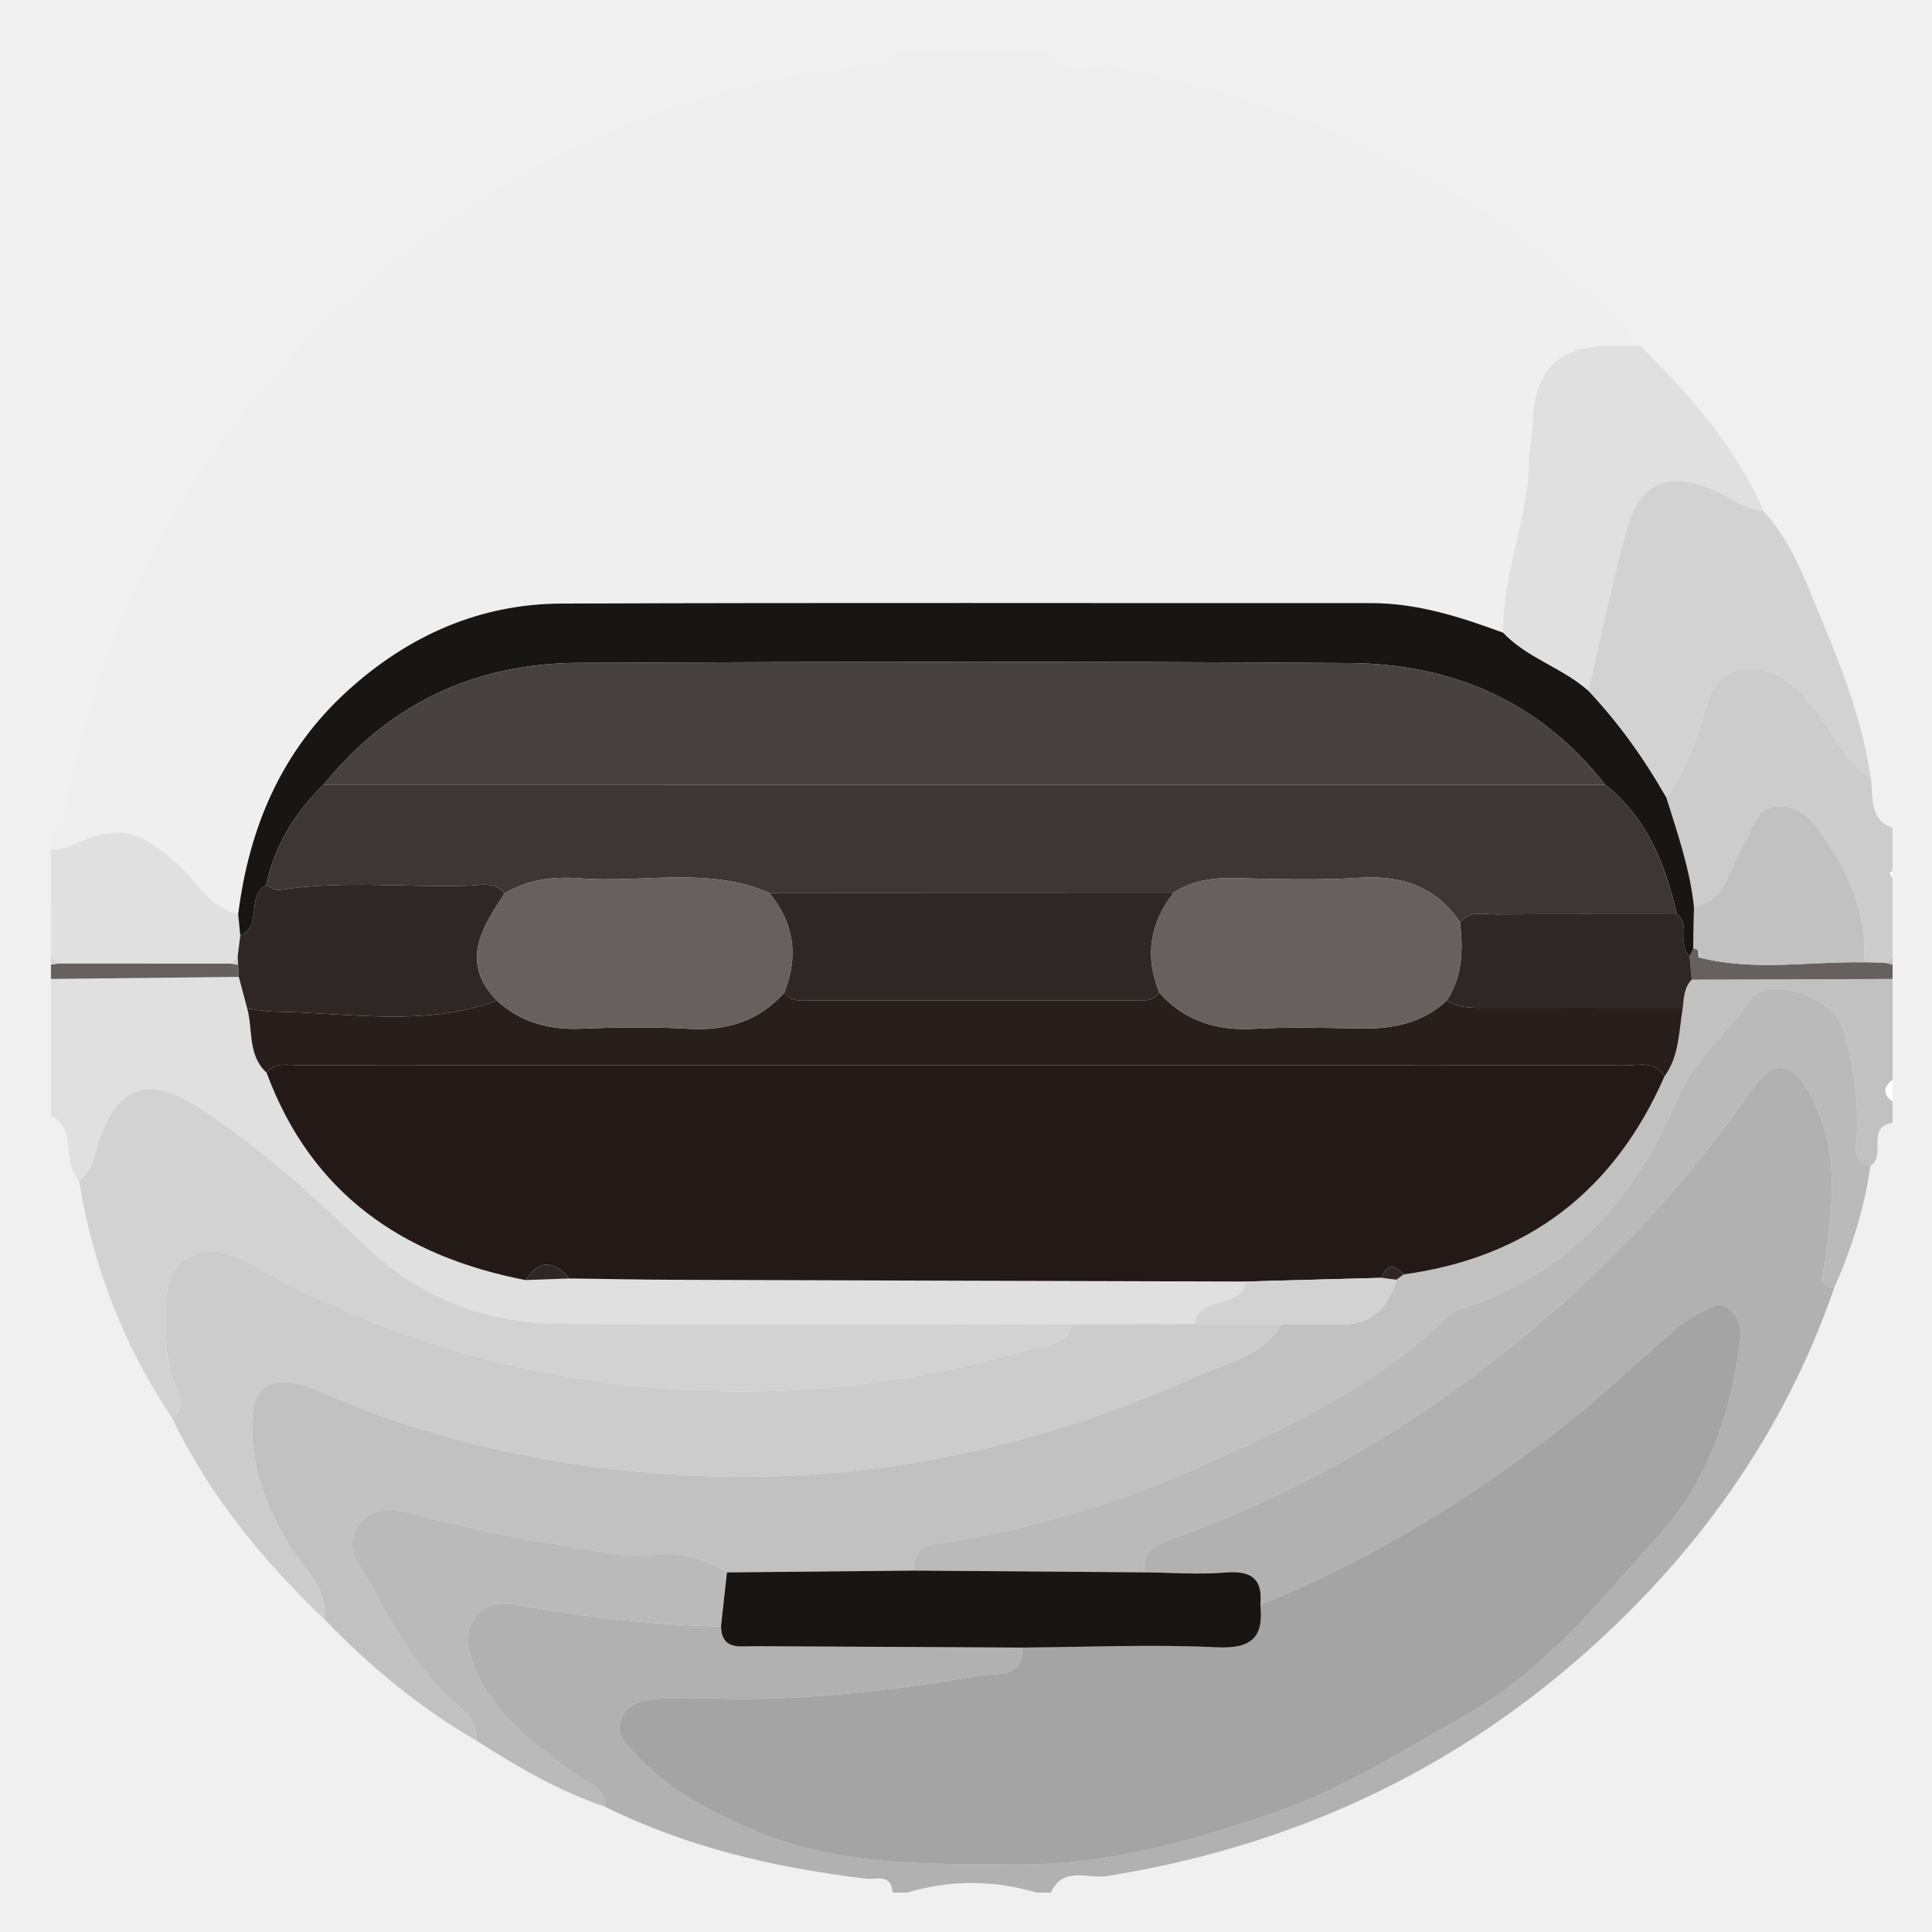
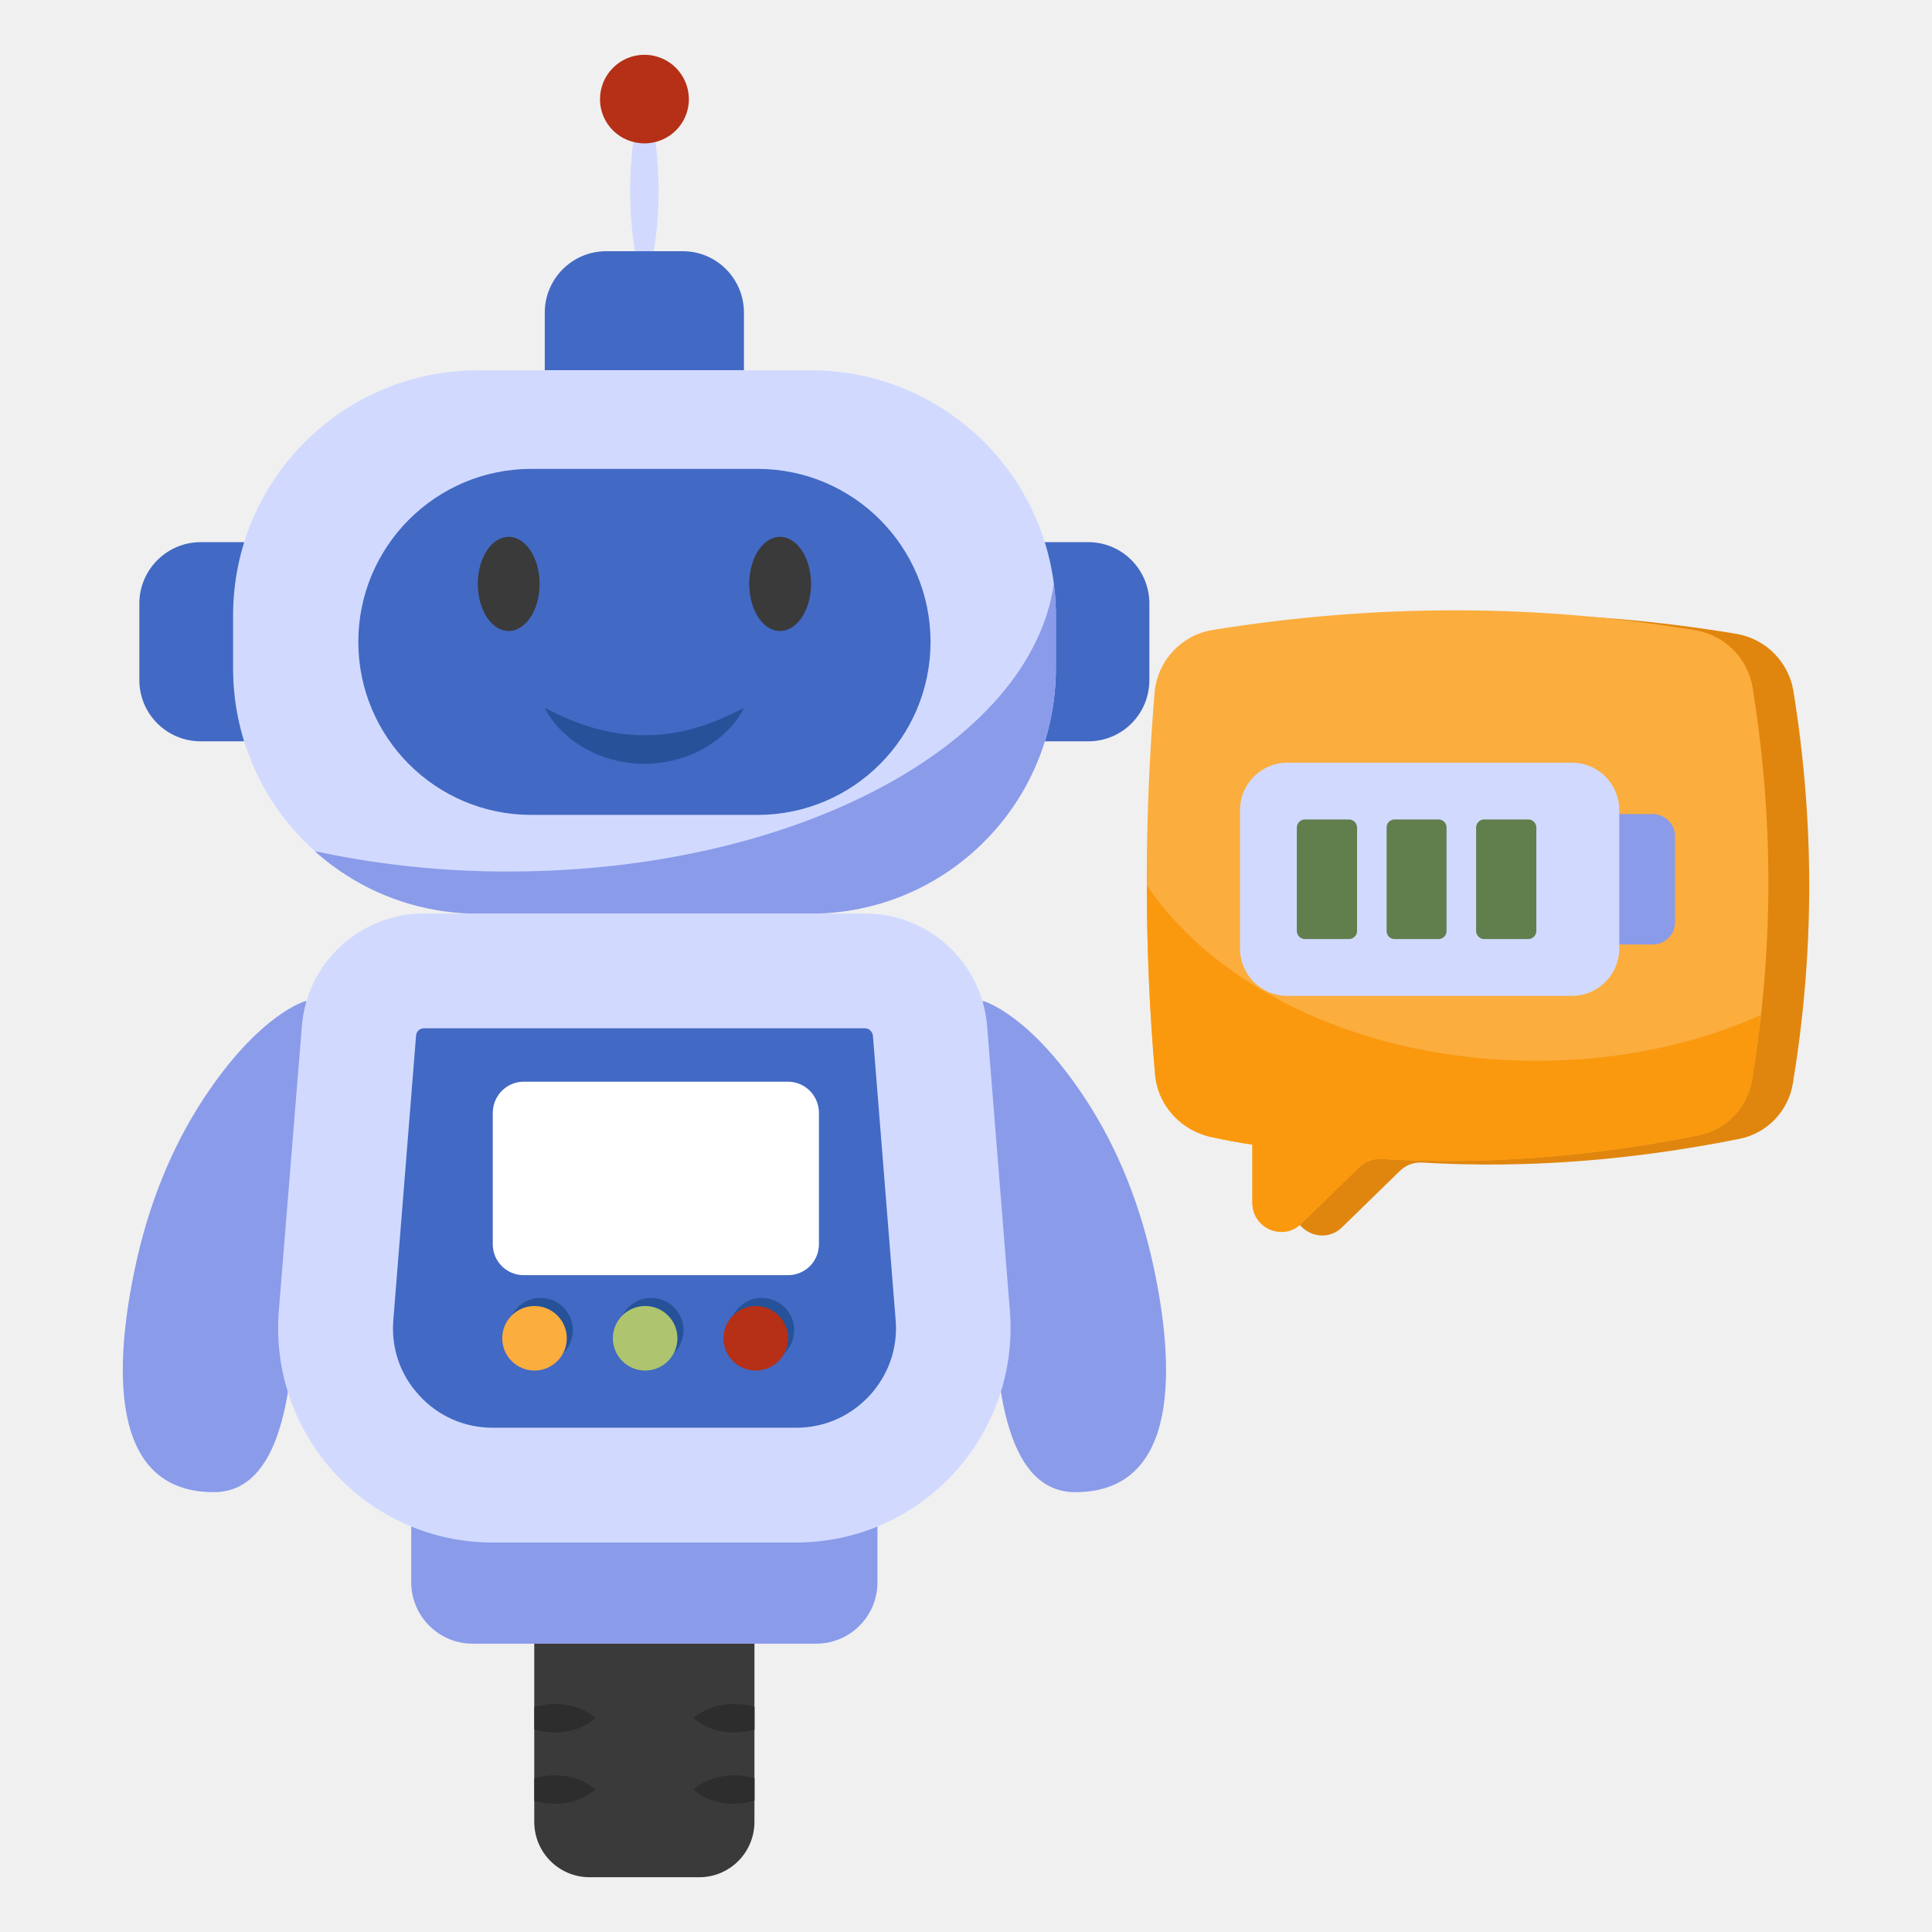
- <svg xmlns="http://www.w3.org/2000/svg" t="1734333854008" class="icon" viewBox="0 0 1024 1024" version="1.1" p-id="6263" width="256" height="256">
-   <path d="M473.112 27h83.884c7.516 16.284 22.584 6.384 33.648 8.6 47.888 9.604 94.348 22.576 138.328 44.3 53.06 26.212 101.484 58.468 140.604 103.496-5.672-0.032-11.34-0.088-17.016-0.088-25.752 0.02-38.848 12.652-40.096 38.768-0.384 8.128-1.876 16.352-2.12 24.232-0.94 30.34-14.112 58.648-13.584 89.06-22.688-8.364-45.536-15.728-70.16-15.712-142.972 0.088-285.944-0.304-428.916 0.244-43.396 0.164-81.048 16.9-113.164 45.956-35.16 31.816-52.484 72.44-58.272 118.704-15.028-3.188-21.544-16.892-31.612-26.048-21.604-19.652-32.44-21.78-58.344-9.584-2.704 1.272-6.176 0.916-9.292 1.308v-11.44c5.476-0.492 6.756-3.928 7.676-8.94 20.808-112.912 74.812-206.768 162.304-281.208C273.66 83.408 361.552 44.1 462.228 34.704c5.46-0.508 10.216-0.932 10.884-7.704z" fill="#EFEFEF" p-id="6264" />
-   <path d="M972.084 682.852C945.556 759.48 899.876 823.3 839.62 876.584c-72.54 64.148-157.424 102.5-253.084 117.804-9.732 1.564-23.232-5.548-29.54 8.72h-7.624c-22.88-6.78-45.756-6.78-68.636 0h-7.624c-0.68-10.416-8.972-6.736-14.424-7.4-47.98-5.812-94.568-16.552-138.164-38.18 0.324-10.784-9.676-12.56-15.804-17.124-20.288-15.14-40.952-29.612-51.996-53.728-4.396-9.588-7.696-19.264-1.492-28.8 6.836-10.512 18-8.08 27.76-6.384 34.156 5.904 68.468 9.876 103.14 10.58 0.508 12.704 9.808 10.408 17.768 10.444 47.292 0.244 94.584 0.484 141.872 0.732 0.756 16.316-13.58 13.48-21.656 14.816-46.712 7.744-93.688 13.632-141.252 12.172-10.78-0.332-21.612-0.42-32.356 0.312-7.036 0.476-14.112 3.104-17.168 10.18-3.312 7.66 1.76 12.92 6.672 18.308 17.968 19.692 40.964 31.552 64.928 41.628 44.372 18.656 91.224 17.272 138.184 17.588 48.244 0.32 93.204-12.572 137.872-28.032 35.184-12.18 66.308-32.24 98.592-50.316 42.68-23.896 72.256-61.336 103.74-96.2 25.54-28.292 38.504-64.82 43.02-103.468 0.728-6.2-0.264-11.056-4.692-15.544-5.536-5.628-10.532-2.096-15.452 0.504-4.452 2.336-8.976 4.844-12.772 8.088-20.136 17.264-39.364 35.664-60.188 52.048-49.432 38.896-102.724 71.524-161.216 95.208 1.372-13.92-4.932-18.204-18.54-17.072-14.228 1.18-28.648 0.032-42.972-0.104-1.404-10.344 4.632-14.1 13.42-17.272 49.612-17.86 96.412-41.652 139.744-71.564 66.064-45.58 122.752-100.904 168.736-167.02 11.62-16.724 21.008-15.344 30.808 2.144 16.232 28.96 12.176 59.62 7.968 90.228-0.812 5.924-3.936 11.28 4.892 12.972z" fill="#B1B1B1" p-id="6265" />
-   <path d="M1003.104 595.124c-14.404 2.196-3.04 17.664-11.74 22.792-10.588-2.076-7.336-10.648-7.132-16.844a168.084 168.084 0 0 0-7.48-56.028c-5.248-16.936-39.984-28.796-49.46-14.908-12.348 18.104-30.148 32.324-38.696 52.784-21.744 52.08-56.424 90.688-110.788 109.652-3.508 1.232-7.52 2.376-10.048 4.84-38.792 37.88-87.064 59.888-135.584 81.536-41.184 18.376-84.1 30.54-128.484 38.352-7.592 1.34-21.116-0.288-19.072 15.132-33.108 0.324-66.224 0.632-99.332 0.952-12.14-7.88-25.38-10.996-39.8-9.524-17.252 1.764-33.884-2.872-50.672-5.46-26.172-4.028-51.988-9.736-77.628-16.508-8.8-2.32-19.208-3.6-26.4 5.432-5.416 6.808-5.084 14.552-0.94 21.404 14.988 24.812 26.752 51.808 48.948 71.796 6.404 5.772 14.412 11.112 13.272 21.74-29.928-17.34-56.236-39.224-80.188-64.032 2.208-16.632-10.676-26.448-18.096-38.412-13.384-21.592-21.64-44.18-20-69.872 0.892-13.892 8.904-19.172 21.736-16.948 6.748 1.168 13.28 4.104 19.656 6.828 58.06 24.828 119.184 37.604 181.684 41.712 96.292 6.316 188.7-12.396 276.584-51.792 16.004-7.164 35.404-10.504 45.612-27.828 10.028-0.008 20.068-0.376 30.064 0.048 17.12 0.732 26.54-8.124 31.008-23.7 1.272-0.924 2.54-1.86 3.808-2.784 65.808-8.996 111.684-44.26 138.26-104.94 7.98-10.864 7.564-23.976 9.74-36.392 0.556-5.296 0.644-10.74 4.716-14.92l106.456-0.368v53.38c-4.48 3.812-5.644 7.624 0 11.44l-0.004 11.44z" fill="#C1C1C1" p-id="6266" />
-   <path d="M41.928 625.748c-9.684-9.432-0.412-27.092-14.928-34.432v-72.444l99.576-1.1 4.46 16.76c3.128 11.444 0.124 24.736 10.28 34.052 23.72 64.168 72.292 97.3 137.296 109.904l23.024-0.864c19.04 0.248 38.084 0.648 57.132 0.72 100.384 0.344 200.764 0.608 301.148 0.908-0.856 8.076-7.528 9.18-13.42 11.212-5.932 2.048-12.492 3.344-13.336 11.36l-64.72 0.08c-90.632 0-181.264 0.532-271.888-0.26-38.524-0.332-73.7-13.376-101.628-40.172-28.404-27.256-57.108-53.576-90.492-74.9-25.448-16.252-41.344-11.684-51.788 17.544-2.692 7.504-3.084 16.452-10.716 21.632z" fill="#E0E0E0" p-id="6267" />
-   <path d="M991.524 412.124c1.652 9.848-1.512 21.792 11.584 26.672v22.876c-0.488 0.38-1.46 0.904-1.396 1.096 0.32 0.956 0.908 1.82 1.396 2.716v41.944l-3.744 2.928-11.36-0.312c1.652-22.988-6.38-43.136-18.52-61.96-6.44-9.988-12.532-20.976-26.868-20.588-13.464 0.364-13.352 13.32-18.772 21.076-7.9 11.312-8.02 28.916-26.004 32.044-2.148-20.032-8.708-38.956-14.668-58.028 8.956-11.804 13.88-25.368 18.44-39.32 3.78-11.584 5.22-26.036 21.468-28.196 16.204-2.156 26.656 6 36.752 18.256 10.604 12.88 16.816 29.46 31.692 38.796z" fill="#CCCCCC" p-id="6268" />
-   <path d="M27 450.236c3.116-0.392 6.588-0.036 9.292-1.308 25.904-12.192 36.74-10.064 58.344 9.584 10.068 9.156 16.584 22.86 31.612 26.048l1.104 11.292-1.436 11.572-3.584 3.324-91.528-0.044-3.8-3.28L27 450.236z" fill="#E0E0E0" p-id="6269" />
-   <path d="M988.004 510.044c3.784 0.1 7.576 0.208 11.36 0.316l3.744 0.884v7.624l-106.456 0.368c-0.356-4.128-0.72-8.264-1.084-12.392l1.98-4.096c0.912 0.104 1.76 0.4 2.548 0.88 0.056 1.252 0.104 2.508 0.164 3.764 29.04 7.556 58.484 2.12 87.744 2.652z m-957.204 0.664l91.528 0.044c1.296 0.204 2.584 0.412 3.88 0.612l0.364 6.404-99.576 1.1v-7.624c1.268-0.184 2.536-0.356 3.804-0.536z" fill="#66605F" p-id="6270" />
-   <path d="M1003.104 583.688c-5.644-3.816-4.48-7.628 0-11.44v11.44z" fill="#FEFEFE" p-id="6271" />
-   <path d="M1003.104 511.244l-3.744-0.884 3.744-2.928v3.812z" fill="#C1C1C1" p-id="6272" />
-   <path d="M30.8 510.708c-1.264 0.18-2.532 0.352-3.8 0.536v-3.816l3.8 3.28z" fill="#D2D2D2" p-id="6273" />
-   <path d="M1003.104 465.484c-0.488-0.896-1.076-1.76-1.396-2.716-0.068-0.192 0.908-0.716 1.396-1.096v3.812z" fill="#FEFEFE" p-id="6274" />
-   <path d="M897.548 502.748l-1.98 4.096c-6.852-6.036 0.92-16.512-6.772-22.3-6.152-26.5-15.792-51.064-38.02-68.66-34.344-43.964-80.944-64.032-135.184-64.436-136.348-1.02-272.712-0.756-409.072-0.12-54.6 0.252-100.252 21.496-134.94 64.532-15.344 14.824-26.048 32.312-30.56 53.348-10.832 5.668-1.576 21.632-13.668 26.652l-1.104-11.292c5.792-46.264 23.116-86.888 58.272-118.704 32.112-29.06 69.768-45.796 113.164-45.96 142.968-0.544 285.94-0.156 428.916-0.244 24.624-0.016 47.472 7.348 70.16 15.712 12.84 13.472 31.416 18.52 45.136 30.708 16.108 17.12 29.664 36.1 41.256 56.516 5.98 19.064 12.54 37.992 14.688 58.02-0.1 7.38-0.204 14.752-0.292 22.132z" fill="#171615" p-id="6275" />
-   <path d="M841.896 366.076c-13.72-12.188-32.296-17.236-45.136-30.708-0.528-30.412 12.644-58.72 13.584-89.06 0.248-7.876 1.74-16.104 2.12-24.232 1.248-26.116 14.344-38.748 40.096-38.768 5.676 0 11.344 0.056 17.016 0.088 26.008 25.948 50.316 53.172 65.124 87.468-9.832-0.74-17.376-7.004-25.908-10.852-23.02-10.372-39.084-5.024-45.876 18.408-8.336 28.832-14.128 58.404-21.02 87.656z" fill="#E0E0E0" p-id="6276" />
-   <path d="M568.436 701.892l64.72-0.08c15.304 0.04 30.6 0.08 45.9 0.112-10.212 17.324-29.608 20.664-45.612 27.828-87.888 39.4-180.292 58.108-276.584 51.792-62.5-4.104-123.624-16.884-181.684-41.712-6.376-2.724-12.908-5.66-19.656-6.828-12.832-2.224-20.844 3.06-21.736 16.948-1.64 25.692 6.616 48.276 20 69.872 7.416 11.96 20.304 21.776 18.096 38.412C139.26 827.08 111.028 792.6 91.288 751.7c6.752-5.052 4.224-11.164 1.768-17.08-4.716-11.376-5.176-23.232-5.208-35.356-0.032-13.112 0.008-26.828 12.992-33.376 12.236-6.168 24.332-0.148 35.752 6.124 65.592 36.056 136.092 57.592 210.332 63.588 66.364 5.364 132.512-0.584 196.688-20.044 8.708-2.636 21.1-1.024 24.824-13.664z" fill="#CCCCCC" p-id="6277" />
-   <path d="M568.436 701.892c-3.728 12.64-16.116 11.032-24.832 13.676-64.176 19.46-130.324 25.408-196.688 20.044-74.24-5.996-144.736-27.536-210.332-63.588-11.42-6.272-23.516-12.292-35.752-6.124-12.984 6.548-13.024 20.26-12.992 33.376 0.032 12.124 0.492 23.98 5.208 35.356 2.456 5.916 4.984 12.028-1.768 17.08-25.66-38.38-42.032-80.396-49.352-125.96 7.628-5.176 8.02-14.12 10.708-21.64 10.444-29.228 26.34-33.796 51.788-17.544 33.38 21.324 62.084 47.64 90.492 74.9 27.924 26.796 63.104 39.84 101.628 40.172 90.628 0.78 181.264 0.252 271.892 0.252z" fill="#D2D2D2" p-id="6278" />
-   <path d="M252.068 922.268c1.14-10.624-6.868-15.964-13.272-21.74-22.192-19.988-33.96-46.984-48.948-71.796-4.14-6.852-4.472-14.592 0.94-21.404 7.192-9.036 17.6-7.752 26.4-5.432 25.64 6.772 51.452 12.48 77.628 16.508 16.788 2.588 33.42 7.228 50.672 5.46 14.42-1.472 27.66 1.644 39.8 9.528-1.052 9.56-2.1 19.112-3.16 28.676-34.668-0.704-68.984-4.676-103.14-10.58-9.76-1.696-20.924-4.128-27.76 6.384-6.204 9.536-2.904 19.212 1.492 28.8 11.044 24.112 31.704 38.584 51.996 53.728 6.124 4.568 16.124 6.34 15.804 17.124-24.612-8.268-46.732-21.364-68.452-35.256z m232.552-89.832c-2.044-15.42 11.48-13.792 19.072-15.132 44.38-7.812 87.3-19.976 128.484-38.352 48.524-21.648 96.792-43.656 135.584-81.536 2.528-2.464 6.54-3.608 10.048-4.84 54.364-18.964 89.048-57.576 110.788-109.652 8.548-20.46 26.348-34.68 38.696-52.784 9.476-13.892 44.212-2.032 49.46 14.908a168.084 168.084 0 0 1 7.48 56.028c-0.204 6.196-3.456 14.768 7.132 16.844-3.144 22.62-10.1 44.104-19.284 64.932-8.824-1.692-5.704-7.048-4.896-12.968 4.208-30.604 8.26-61.264-7.968-90.228-9.8-17.488-19.188-18.868-30.808-2.144-45.984 66.116-102.672 121.44-168.736 167.02-43.332 29.912-90.128 53.704-139.744 71.564-8.788 3.172-14.824 6.928-13.42 17.272l-121.888-0.932z" fill="#BABABA" p-id="6279" />
-   <path d="M841.896 366.076c6.896-29.252 12.684-58.824 21.028-87.656 6.792-23.432 22.856-28.78 45.876-18.408 8.532 3.848 16.076 10.116 25.908 10.852 14.872 16.236 22.028 36.716 30.312 56.408 11.516 27.388 22.14 55.176 26.508 84.848-14.876-9.332-21.084-25.916-31.688-38.792-10.096-12.256-20.552-20.416-36.752-18.256-16.248 2.16-17.688 16.612-21.468 28.196-4.564 13.952-9.484 27.512-18.44 39.32-11.62-20.412-25.176-39.392-41.284-56.512z" fill="#D2D2D2" p-id="6280" />
-   <path d="M668.024 850.544c58.492-23.684 111.78-56.312 161.216-95.208 20.824-16.384 40.052-34.78 60.188-52.048 3.796-3.248 8.32-5.752 12.772-8.088 4.92-2.6 9.916-6.132 15.452-0.504 4.424 4.488 5.416 9.344 4.692 15.544-4.516 38.648-17.48 75.176-43.02 103.468-31.48 34.864-61.06 72.304-103.74 96.2-32.284 18.08-63.412 38.136-98.592 50.316-44.668 15.46-89.628 28.352-137.872 28.032-46.96-0.316-93.812 1.068-138.184-17.588-23.964-10.08-46.96-21.936-64.928-41.628-4.912-5.388-9.984-10.648-6.672-18.308 3.06-7.076 10.132-9.704 17.168-10.18 10.744-0.736 21.576-0.644 32.356-0.312 47.564 1.46 94.544-4.428 141.252-12.172 8.08-1.336 22.416 1.5 21.656-14.816 34.252-0.228 68.58-1.804 102.748-0.148 18.536 0.884 25.428-4.84 23.508-22.56z" fill="#A4A4A4" p-id="6281" />
-   <path d="M668.024 850.544c1.92 17.724-4.972 23.444-23.504 22.556-34.168-1.656-68.492-0.08-102.748 0.148l-141.872-0.732c-7.96-0.04-17.26 2.256-17.768-10.444l3.16-28.676c33.108-0.324 66.22-0.632 99.332-0.956 40.624 0.304 81.256 0.62 121.892 0.928 14.324 0.136 28.748 1.284 42.972 0.104 13.6-1.132 19.908 3.148 18.536 17.072z" fill="#171615" p-id="6282" />
-   <path d="M278.608 678.48c-65.004-12.6-113.576-45.736-137.296-109.904 4.888-5.968 11.696-3.88 17.776-3.88 234.168-0.092 468.34-0.1 702.508 0.016 7.212 0.004 15.612-2.696 20.596 5.832-26.58 60.68-72.452 95.944-138.26 104.94-4.832-5.548-8.82-5.564-11.68 1.784-24.104 0.66-48.224 1.308-72.34 1.968-100.384-0.296-200.764-0.564-301.148-0.908-19.048-0.072-38.092-0.468-57.132-0.72-8.04-9.536-15.756-10.348-23.024 0.872z" fill="#231916" p-id="6283" />
-   <path d="M882.196 570.548c-4.984-8.528-13.388-5.828-20.596-5.832-234.168-0.116-468.34-0.108-702.508-0.016-6.08 0-12.888-2.088-17.776 3.88-10.156-9.316-7.152-22.604-10.28-34.052 4.948 0.584 9.892 1.592 14.848 1.664 39.276 0.584 78.928 8.336 117.464-5.868 12.792 11.696 27.88 15.62 45.044 14.904 18.836-0.792 37.772-1.024 56.572 0.044 20.124 1.148 37.152-3.952 50.748-19.144 3.532 4.964 8.844 4.16 13.832 4.16 57.016 0.032 114.032 0.032 171.048 0 4.988 0 10.3 0.788 13.82-4.192 13.568 15.208 30.576 20.324 50.692 19.176 18.788-1.068 37.7-0.46 56.548-0.156 16.836 0.264 32.344-2.936 45.12-14.784 6.764 4.2 14.304 3.828 21.836 3.812 34.444-0.048 68.888 0 103.328 0.016-2.18 12.412-1.76 25.524-9.74 36.388z" fill="#281F1C" p-id="6284" />
-   <path d="M891.932 534.156c-34.44-0.016-68.884-0.064-103.328-0.016-7.532 0.016-15.072 0.388-21.836-3.812 8.472-12.768 8.776-26.94 7.084-41.448 5.264-6.544 12.652-4.2 19.244-4.244 31.9-0.216 63.8-0.092 95.696-0.092 7.696 5.784-0.08 16.264 6.772 22.3 0.364 4.128 0.728 8.264 1.084 12.392-4.068 4.18-4.16 9.624-4.716 14.92z" fill="#2F2725" p-id="6285" />
-   <path d="M659.916 679.244c24.116-0.66 48.236-1.308 72.34-1.968l7.872 1c-4.468 15.576-13.888 24.428-31.008 23.7-9.996-0.42-20.036-0.056-30.064-0.048l-45.9-0.112c0.844-8.016 7.404-9.312 13.336-11.36 5.896-2.036 12.568-3.14 13.424-11.212z" fill="#D2D2D2" p-id="6286" />
-   <path d="M740.124 678.272l-7.872-1c2.86-7.348 6.848-7.332 11.68-1.784-1.268 0.928-2.532 1.86-3.808 2.784zM263.348 530.324c-38.536 14.204-78.188 6.452-117.464 5.868-4.956-0.072-9.9-1.084-14.848-1.664l-4.46-16.76-0.364-6.404-0.296-3.936 1.436-11.572c12.092-5.02 2.836-20.988 13.672-26.652 2.356 0.892 4.872 2.848 7.032 2.512 33.22-5.184 66.64-1.248 99.94-2.26 6.588-0.2 14.084-2.496 19.464 4.04-11.94 18.18-23.932 36.352-4.112 56.828z m15.26 148.156c7.268-11.22 14.984-10.412 23.024-0.864-7.672 0.292-15.352 0.576-23.024 0.864z" fill="#2F2725" p-id="6287" />
-   <path d="M897.548 502.748c0.088-7.38 0.192-14.752 0.292-22.132 17.984-3.128 18.104-20.732 26.004-32.044 5.42-7.756 5.308-20.708 18.772-21.076 14.336-0.388 20.424 10.6 26.868 20.588 12.14 18.824 20.172 38.972 18.52 61.96-29.26-0.532-58.704 4.904-87.748-2.656 0.488-0.372 1.444-0.948 1.392-1.092-0.396-0.94-1.012-1.788-1.556-2.668a6.064 6.064 0 0 0-2.544-0.88z" fill="#C1C1C1" p-id="6288" />
-   <path d="M125.916 507.428l0.296 3.936c-1.296-0.204-2.584-0.412-3.88-0.612l3.584-3.324z" fill="#D2D2D2" p-id="6289" />
-   <path d="M900.092 503.628c0.544 0.884 1.16 1.732 1.556 2.668 0.056 0.148-0.904 0.724-1.392 1.092l-0.164-3.76z" fill="#CCCCCC" p-id="6290" />
-   <path d="M267.46 473.5c-5.38-6.536-12.872-4.244-19.464-4.04-33.3 1.012-66.72-2.924-99.94 2.26-2.16 0.336-4.676-1.62-7.032-2.512 4.508-21.036 15.208-38.524 30.556-53.348 226.404 0.004 452.8 0.02 679.192 0.028 22.228 17.596 31.868 42.164 38.02 68.66-31.896 0-63.796-0.12-95.696 0.092-6.588 0.04-13.976-2.304-19.24 4.24-12.876-19.16-30.996-25.056-53.524-23.624-21.92 1.392-44.008 0.684-66.008 0.148-11.664-0.284-22.464 1.42-32.364 7.736l-214.188 0.084c-32.668-14.1-67.088-5.08-100.632-7.688-14.008-1.096-27.388 0.644-39.68 7.964z" fill="#3D3634" p-id="6291" />
-   <path d="M850.772 415.884l-679.192-0.028c34.688-43.036 80.34-64.276 134.94-64.532 136.356-0.636 272.724-0.9 409.072 0.12 54.236 0.404 100.836 20.472 135.18 64.44z" fill="#474241" p-id="6292" />
-   <path d="M267.46 473.5c12.292-7.32 25.672-9.06 39.684-7.972 33.54 2.612 67.964-6.412 100.636 7.68 13.276 16.048 15.624 33.728 7.924 52.912-13.588 15.196-30.616 20.296-50.74 19.148-18.8-1.068-37.736-0.836-56.572-0.044-17.164 0.72-32.248-3.208-45.044-14.904-19.82-20.472-7.828-38.644 4.112-56.82z m354.504-0.364c9.9-6.316 20.7-8.016 32.364-7.736 22 0.536 44.084 1.244 66.008-0.148 22.528-1.428 40.648 4.468 53.524 23.624 1.688 14.512 1.384 28.68-7.088 41.452-12.776 11.848-28.284 15.052-45.12 14.784-18.848-0.304-37.756-0.912-56.548 0.156-20.116 1.148-37.124-3.968-50.692-19.176-7.768-19.108-5.112-36.752 7.552-52.956z" fill="#66605F" p-id="6293" />
-   <path d="M621.964 473.136c-12.664 16.204-15.32 33.848-7.556 52.96-3.52 4.98-8.832 4.192-13.82 4.192a152382.4 152382.4 0 0 1-171.048 0c-4.992 0-10.304 0.804-13.832-4.16 7.692-19.188 5.344-36.868-7.928-52.916l214.184-0.076z" fill="#2F2725" p-id="6294" />
+ <svg xmlns="http://www.w3.org/2000/svg" t="1762327525579" class="icon" viewBox="0 0 1024 1024" version="1.1" p-id="12601" width="256" height="256">
+   <path d="M633.886 571.528c1.536 16.565 14.035 29.847 30.359 33.16 7.153 1.536 14.035 2.816 21.188 3.84v30.871c0 13.508 16.324 20.661 26.022 10.963l30.871-30.103c3.057-2.816 7.138-4.337 11.475-4.081 55.627 3.313 111.767-1.28 167.906-12.514a35.81 35.81 0 0 0 28.567-29.591c11.746-70.927 11.234-140.077 0.256-207.947a36.909 36.909 0 0 0-29.847-30.118c-83.697-14.02-169.171-14.276-256.181-0.256a36.849 36.849 0 0 0-30.871 32.919 1196.469 1196.469 0 0 0 0.256 202.842z" fill="#E0860E" p-id="12602" />
+   <path d="M341.534 152.124c-5.993-16.956-7.334-33.928-7.59-50.884 0.226-16.956 1.566-33.912 7.59-50.869 6.024 16.956 7.379 33.912 7.59 50.869-0.256 16.956-1.596 33.928-7.59 50.899z" fill="#D1DAFE" p-id="12603" />
+   <path d="M394.3 165.677v30.569h-105.562v-30.569c0-17.92 14.607-32.527 32.527-32.527h40.659c17.92 0 32.376 14.607 32.376 32.527zM609.19 319.88v40.508c0 18.071-14.456 32.527-32.376 32.527h-46.833v-105.562h46.833c17.92 0 32.376 14.607 32.376 32.527zM106.376 287.352h46.833v105.562h-46.833c-17.92 0-32.527-14.456-32.527-32.527v-40.508c0-17.92 14.607-32.527 32.527-32.527z" fill="#4269C4" p-id="12604" />
+   <path d="M520.779 530.447s24.38 6.174 54.392 51.802c17.83 27.091 29.53 57.645 36.292 89.359 10.526 49.242 15.45 119.356-41.668 119.266-34.485-0.06-43.806-50.251-42.872-115.426zM162.334 530.447s-24.365 6.174-54.392 51.802c-17.815 27.091-29.515 57.645-36.292 89.359-10.511 49.242-15.45 119.356 41.683 119.266 34.485-0.06 43.791-50.251 42.857-115.426zM465.077 797.395v41.261c0 17.92-14.456 32.527-32.527 32.527h-182.061c-17.92 0-32.527-14.607-32.527-32.527v-41.261z" fill="#8A9BEA" p-id="12605" />
+   <path d="M559.646 326.204v28.009c0 71.831-58.127 129.958-129.958 129.958h-176.188c-71.831 0-129.958-58.127-129.958-129.958v-28.009c0-71.831 58.127-129.958 129.958-129.958h176.188c71.831 0 129.958 58.127 129.958 129.958z" fill="#D1DAFE" p-id="12606" />
+   <path d="M559.616 326.219v28.115a129.958 129.958 0 0 1-129.912 129.912H253.425a129.385 129.385 0 0 1-86.603-33.129 481.882 481.882 0 0 0 102.716 10.797c151.793 0 276.555-67.012 289.024-152.41 0.753 5.466 1.054 11.098 1.054 16.715z" fill="#8A9BEA" p-id="12607" />
+   <path d="M493.207 340.134v0.151a91.708 91.708 0 0 1-91.618 91.633h-120.049a91.708 91.708 0 0 1-91.618-91.618v-0.166a91.708 91.708 0 0 1 91.618-91.618h120.049a91.708 91.708 0 0 1 91.618 91.618z" fill="#4269C4" p-id="12608" />
+   <path d="M286.012 309.444c0 13.884-7.409 24.998-16.429 24.998s-16.324-11.113-16.324-24.998c0-13.779 7.288-24.892 16.324-24.892s16.429 11.113 16.429 24.892zM429.869 309.444c0 13.884-7.409 24.998-16.444 24.998-9.035 0-16.324-11.113-16.324-24.998 0-13.779 7.304-24.892 16.324-24.892 9.035 0 16.444 11.113 16.444 24.892z" fill="#3A3A3A" p-id="12609" />
+   <path d="M394.376 375.176c-4.668 9.186-12.589 16.715-21.911 21.79-9.321 5.225-20.119 7.755-30.901 7.906-10.797-0.136-21.594-2.665-30.916-7.891-9.336-5.075-17.242-12.604-21.911-21.805 18.04 9.517 35.057 14.562 52.826 14.502 17.754 0.105 34.786-4.969 52.811-14.502z" fill="#255299" p-id="12610" />
+   <path d="M421.858 817.574h-160.678c-66.409 0-118.664-56.621-113.393-122.88l12.198-150.739a64.979 64.979 0 0 1 64.753-59.784h233.713c33.882 0 62.042 26.052 64.753 59.784l12.047 150.739c5.271 66.259-46.984 122.88-113.393 122.88z" fill="#D1DAFE" p-id="12611" />
+   <path d="M474.714 699.663c1.205 14.908-3.765 29.064-13.854 40.056-10.24 10.993-23.944 17.016-38.852 17.016h-160.828c-14.908 0-28.762-6.024-38.852-17.016-10.24-10.993-15.059-25.148-13.854-40.056l12.047-150.739c0.151-2.259 1.958-3.915 4.216-3.915h233.713c2.108 0 3.915 1.656 4.216 3.915z" fill="#4269C4" p-id="12612" />
+   <path d="M399.872 871.183v94.419c0 16.264-13.101 29.365-29.214 29.365h-58.127c-16.264 0-29.365-13.101-29.365-29.365v-94.419z" fill="#3A3A3A" p-id="12613" />
+   <path d="M399.917 904.719v12.002c-3.644 1.054-7.304 1.506-10.797 1.506-7.288-0.151-14.426-1.506-21.564-7.59 7.138-5.918 14.276-7.288 21.564-7.59 3.494 0.151 7.153 0.602 10.797 1.656zM399.917 942.547v11.851c-3.644 1.22-7.304 1.506-10.797 1.672-7.288-0.151-14.426-1.506-21.564-7.59 7.138-5.933 14.276-7.304 21.564-7.605 3.494 0.151 7.153 0.602 10.797 1.672z" fill="#2D2D2D" p-id="12614" />
+   <path d="M315.588 910.637c-7.153 6.084-14.306 7.454-21.579 7.605-3.509 0-7.153-0.452-10.797-1.521v-12.002c3.644-1.069 7.288-1.521 10.797-1.672 7.288 0.301 14.426 1.656 21.579 7.59zM315.588 948.48c-7.153 6.069-14.306 7.288-21.579 7.59a44.996 44.996 0 0 1-10.797-1.506v-12.017c3.644-1.054 7.288-1.506 10.797-1.656 7.288 0.301 14.426 1.656 21.579 7.59z" fill="#2D2D2D" p-id="12615" />
+   <path d="M434.056 589.884v69.572c0 9.186-7.379 16.414-16.414 16.414h-140.047c-9.035 0-16.414-7.228-16.414-16.414v-69.572c0-9.186 7.379-16.565 16.414-16.565h140.047c9.035 0 16.414 7.379 16.414 16.565z" fill="#FFFFFF" p-id="12616" />
+   <path d="M286.524 705.024m-17.107 0a17.107 17.107 0 1 0 34.214 0 17.107 17.107 0 1 0-34.214 0Z" fill="#255299" p-id="12617" />
+   <path d="M345.163 705.024m-17.107 0a17.107 17.107 0 1 0 34.214 0 17.107 17.107 0 1 0-34.214 0Z" fill="#255299" p-id="12618" />
+   <path d="M403.802 705.024m-17.107 0a17.107 17.107 0 1 0 34.214 0 17.107 17.107 0 1 0-34.214 0Z" fill="#255299" p-id="12619" />
+   <path d="M283.302 709.316m-17.107 0a17.107 17.107 0 1 0 34.214 0 17.107 17.107 0 1 0-34.214 0Z" fill="#FBAD3E" p-id="12620" />
+   <path d="M341.941 709.316m-17.107 0a17.107 17.107 0 1 0 34.214 0 17.107 17.107 0 1 0-34.214 0Z" fill="#AEC46E" p-id="12621" />
+   <path d="M400.58 709.316m-17.107 0a17.107 17.107 0 1 0 34.214 0 17.107 17.107 0 1 0-34.214 0Z" fill="#B53016" p-id="12622" />
+   <path d="M341.564 29.033c12.996 0 23.552 10.556 23.552 23.552 0 12.996-10.556 23.401-23.552 23.401-12.996 0-23.552-10.391-23.552-23.401s10.541-23.552 23.552-23.552z" fill="#B53016" p-id="12623" />
+   <path d="M612.247 569.645c1.521 16.565 14.02 29.847 30.359 33.16 7.138 1.536 14.035 2.816 21.173 3.84v30.871c0 13.508 16.339 20.661 26.022 10.963l30.871-30.103c3.072-2.816 7.153-4.337 11.49-4.081 55.627 3.313 111.752-1.28 167.891-12.514a35.81 35.81 0 0 0 28.582-29.591c11.746-70.927 11.219-140.077 0.256-207.947a36.909 36.909 0 0 0-29.862-30.118c-83.682-14.02-169.156-14.276-256.166-0.256a36.849 36.849 0 0 0-30.871 32.919 1196.469 1196.469 0 0 0 0.256 202.842z" fill="#FBAD3E" p-id="12624" />
+   <path d="M607.895 469.384c0 33.16 1.28 66.319 4.352 100.262 1.521 16.565 14.02 29.847 30.359 33.16 7.138 1.536 14.035 2.816 21.173 3.84v30.871c0 13.508 16.339 20.661 26.022 10.963l30.871-30.103c3.072-2.816 7.153-4.337 11.49-4.081 55.627 3.313 111.752-1.28 167.891-12.514a35.81 35.81 0 0 0 28.582-29.591c1.777-11.49 3.569-22.965 4.593-34.184-34.711 15.556-75.279 24.245-118.904 24.245-90.579 0-169.171-37.783-206.426-92.883z" fill="#FA990E" p-id="12625" />
+   <path d="M887.778 443.211v45.628c0 6.475-5.271 11.746-11.896 11.746h-31.322v-69.12h31.322c6.626 0 11.896 5.271 11.896 11.746z" fill="#8A9BEA" p-id="12626" />
+   <path d="M858.248 429.448v73.186c0 13.975-11.219 25.208-25.193 25.208H682.421a25.118 25.118 0 0 1-25.193-25.208v-73.186c0-13.99 11.219-25.208 25.193-25.208H833.054c13.975 0 25.193 11.219 25.193 25.208z" fill="#D1DAFE" p-id="12627" />
+   <path d="M814.291 438.543v54.965c0 2.259-1.958 4.216-4.216 4.216h-23.492c-2.259 0-4.216-1.958-4.216-4.216v-54.965c0-2.259 1.958-4.216 4.216-4.216h23.492c2.259 0 4.216 1.958 4.216 4.216zM719.27 438.543v54.965c0 2.259-1.958 4.216-4.216 4.216h-23.492c-2.259 0-4.216-1.958-4.216-4.216v-54.965c0-2.259 1.958-4.216 4.216-4.216h23.492c2.259 0 4.216 1.958 4.216 4.216zM766.705 438.543v54.965c0 2.259-1.807 4.216-4.216 4.216h-23.341a4.216 4.216 0 0 1-4.216-4.216v-54.965c0-2.259 1.807-4.216 4.216-4.216h23.341c2.409 0 4.216 1.958 4.216 4.216z" fill="#617F4D" p-id="12628" />
</svg>
